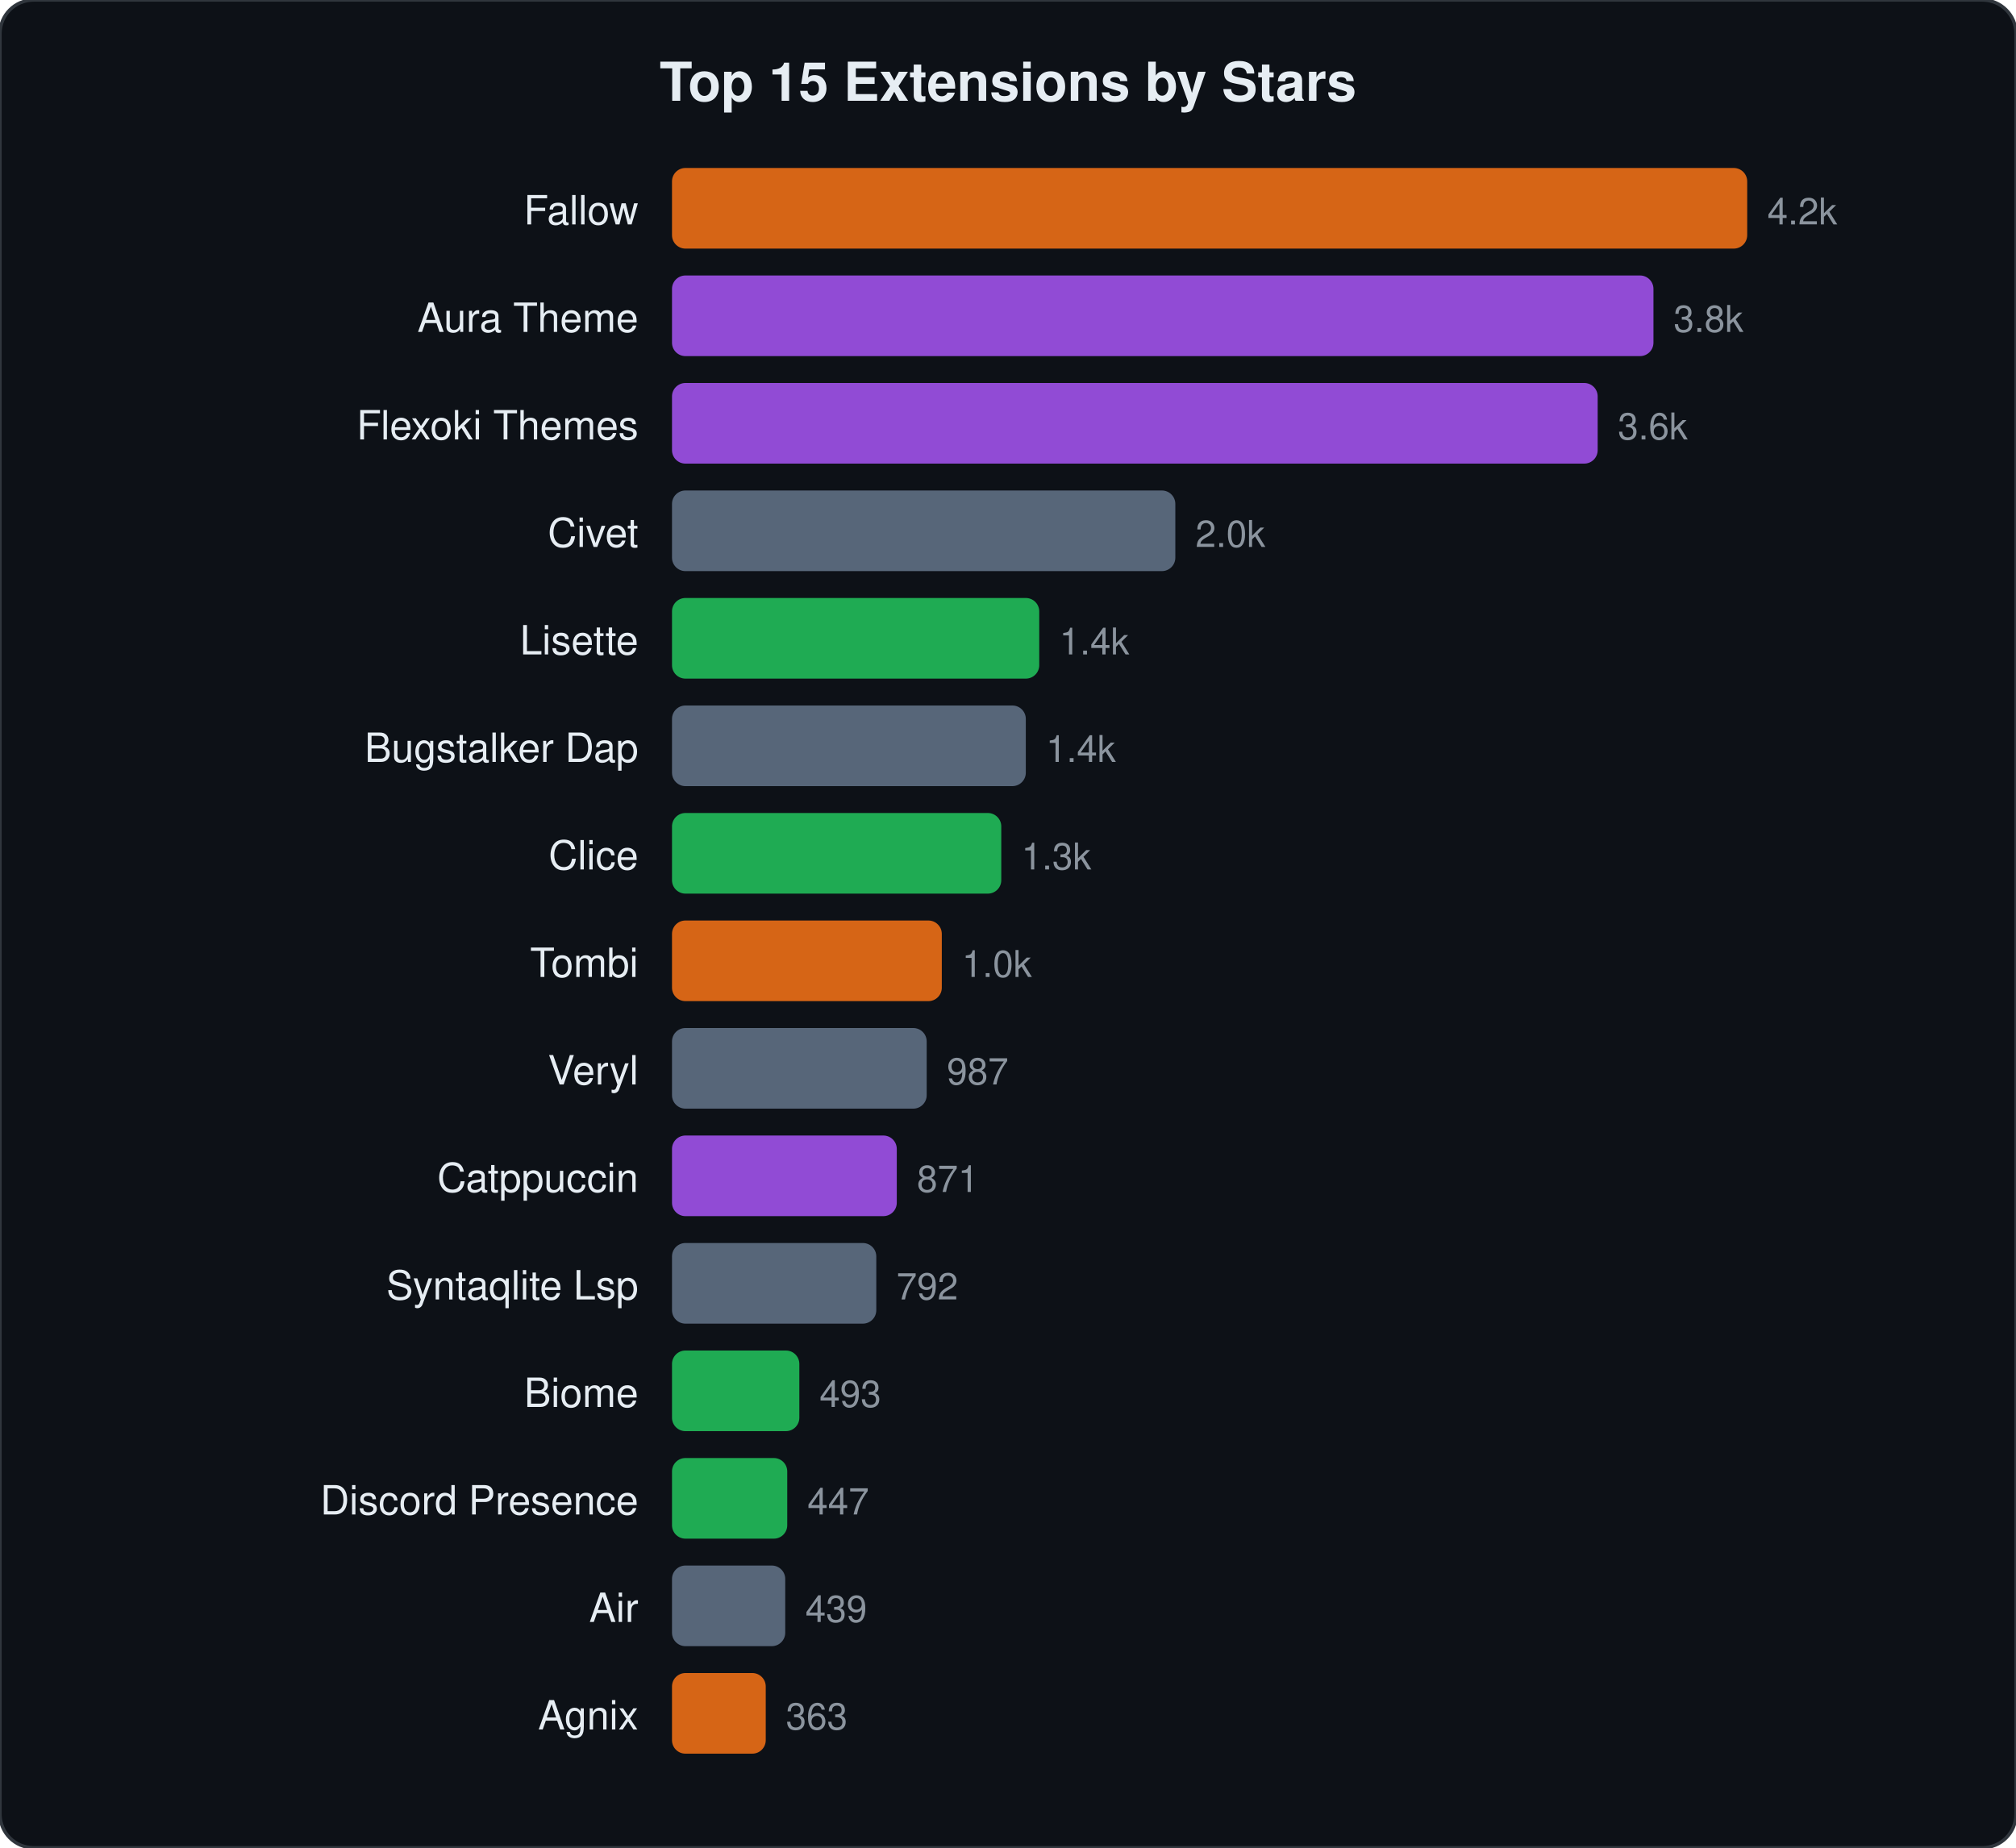
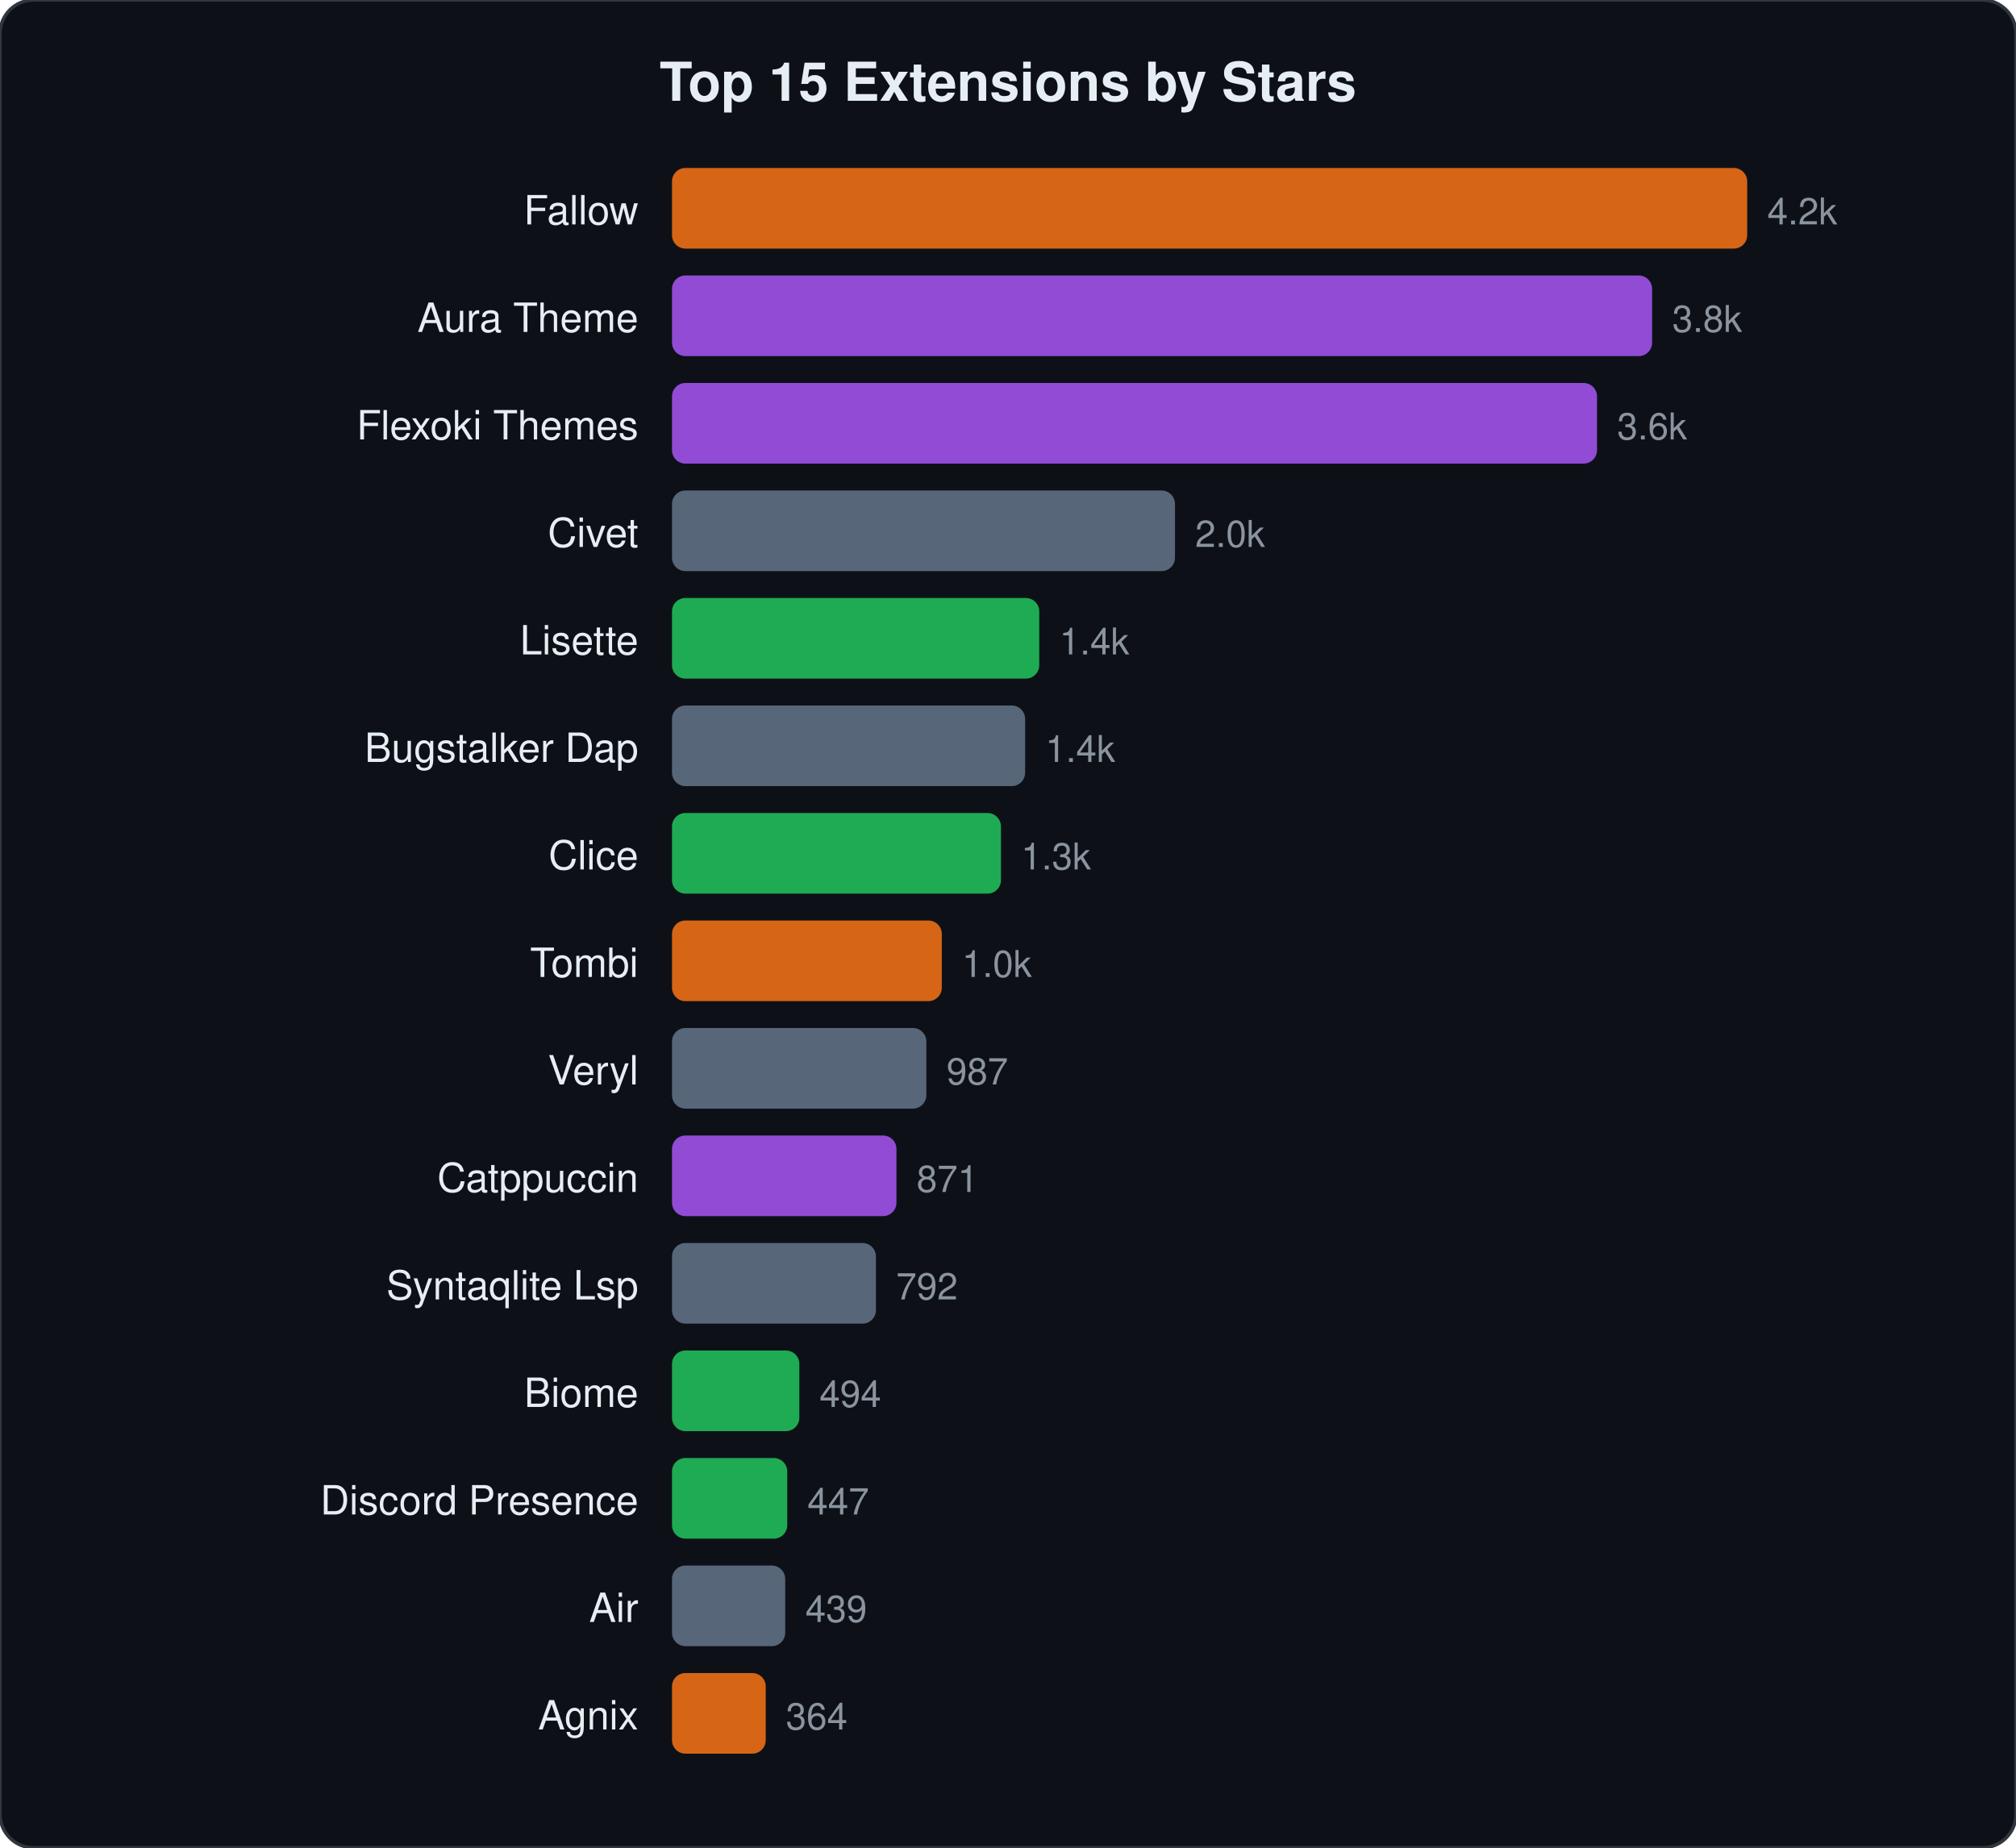
<svg xmlns="http://www.w3.org/2000/svg" viewBox="0 0 600 550" width="600" height="550">
  <style>text{font-family:-apple-system,BlinkMacSystemFont,"Segoe UI",Helvetica,Arial,sans-serif;fill:#e6edf3}.name{font-size:12px}.stars{font-size:11px;fill:#8b949e}.title{font-size:16px;font-weight:600}</style>
  <rect width="600" height="550" rx="10" fill="#0d1117" stroke="#30363d" stroke-width="1" />
  <text x="300" y="30" text-anchor="middle" class="title">Top 15 Extensions by Stars</text>
  <text x="190" y="66.8" text-anchor="end" class="name">Fallow</text>
  <rect x="200" y="50.0" width="320.0" height="24" rx="4" fill="#f97316" opacity="0.85" />
  <text x="526.0" y="66.8" class="stars">4.2k</text>
  <text x="190" y="98.8" text-anchor="end" class="name">Aura Theme</text>
-   <rect x="200" y="82.0" width="292.1" height="24" rx="4" fill="#a855f7" opacity="0.85" />
-   <text x="498.1" y="98.8" class="stars">3.8k</text>
+   <rect x="200" y="82.0" width="291.7" height="24" rx="4" fill="#a855f7" opacity="0.85" />
+   <text x="497.7" y="98.8" class="stars">3.8k</text>
  <text x="190" y="130.8" text-anchor="end" class="name">Flexoki Themes</text>
-   <rect x="200" y="114.0" width="275.5" height="24" rx="4" fill="#a855f7" opacity="0.85" />
-   <text x="481.5" y="130.8" class="stars">3.6k</text>
+   <rect x="200" y="114.0" width="275.3" height="24" rx="4" fill="#a855f7" opacity="0.85" />
+   <text x="481.3" y="130.8" class="stars">3.6k</text>
  <text x="190" y="162.8" text-anchor="end" class="name">Civet</text>
-   <rect x="200" y="146.0" width="149.8" height="24" rx="4" fill="#64748b" opacity="0.85" />
-   <text x="355.8" y="162.8" class="stars">2.0k</text>
+   <rect x="200" y="146.0" width="149.7" height="24" rx="4" fill="#64748b" opacity="0.85" />
+   <text x="355.7" y="162.8" class="stars">2.0k</text>
  <text x="190" y="194.8" text-anchor="end" class="name">Lisette</text>
  <rect x="200" y="178.0" width="109.3" height="24" rx="4" fill="#22c55e" opacity="0.85" />
  <text x="315.3" y="194.8" class="stars">1.4k</text>
  <text x="190" y="226.8" text-anchor="end" class="name">Bugstalker Dap</text>
-   <rect x="200" y="210.0" width="105.3" height="24" rx="4" fill="#64748b" opacity="0.85" />
-   <text x="311.3" y="226.8" class="stars">1.4k</text>
+   <rect x="200" y="210.0" width="105.1" height="24" rx="4" fill="#64748b" opacity="0.85" />
+   <text x="311.1" y="226.8" class="stars">1.4k</text>
  <text x="190" y="258.8" text-anchor="end" class="name">Clice</text>
-   <rect x="200" y="242.0" width="98.0" height="24" rx="4" fill="#22c55e" opacity="0.85" />
-   <text x="304.0" y="258.8" class="stars">1.3k</text>
+   <rect x="200" y="242.0" width="97.9" height="24" rx="4" fill="#22c55e" opacity="0.85" />
+   <text x="303.9" y="258.8" class="stars">1.3k</text>
  <text x="190" y="290.8" text-anchor="end" class="name">Tombi</text>
  <rect x="200" y="274.0" width="80.3" height="24" rx="4" fill="#f97316" opacity="0.85" />
  <text x="286.3" y="290.8" class="stars">1.0k</text>
  <text x="190" y="322.8" text-anchor="end" class="name">Veryl</text>
-   <rect x="200" y="306.0" width="75.8" height="24" rx="4" fill="#64748b" opacity="0.85" />
-   <text x="281.8" y="322.8" class="stars">987</text>
+   <rect x="200" y="306.0" width="75.7" height="24" rx="4" fill="#64748b" opacity="0.85" />
+   <text x="281.7" y="322.8" class="stars">987</text>
  <text x="190" y="354.8" text-anchor="end" class="name">Catppuccin</text>
-   <rect x="200" y="338.0" width="66.9" height="24" rx="4" fill="#a855f7" opacity="0.85" />
-   <text x="272.9" y="354.8" class="stars">871</text>
+   <rect x="200" y="338.0" width="66.8" height="24" rx="4" fill="#a855f7" opacity="0.85" />
+   <text x="272.8" y="354.8" class="stars">871</text>
  <text x="190" y="386.8" text-anchor="end" class="name">Syntaqlite Lsp</text>
-   <rect x="200" y="370.0" width="60.8" height="24" rx="4" fill="#64748b" opacity="0.85" />
-   <text x="266.8" y="386.8" class="stars">792</text>
+   <rect x="200" y="370.0" width="60.7" height="24" rx="4" fill="#64748b" opacity="0.85" />
+   <text x="266.7" y="386.8" class="stars">792</text>
  <text x="190" y="418.8" text-anchor="end" class="name">Biome</text>
  <rect x="200" y="402.0" width="37.9" height="24" rx="4" fill="#22c55e" opacity="0.85" />
-   <text x="243.9" y="418.8" class="stars">493</text>
+   <text x="243.9" y="418.8" class="stars">494</text>
  <text x="190" y="450.8" text-anchor="end" class="name">Discord Presence</text>
  <rect x="200" y="434.0" width="34.3" height="24" rx="4" fill="#22c55e" opacity="0.85" />
  <text x="240.3" y="450.8" class="stars">447</text>
  <text x="190" y="482.8" text-anchor="end" class="name">Air</text>
  <rect x="200" y="466.0" width="33.7" height="24" rx="4" fill="#64748b" opacity="0.85" />
  <text x="239.7" y="482.8" class="stars">439</text>
  <text x="190" y="514.8" text-anchor="end" class="name">Agnix</text>
  <rect x="200" y="498.0" width="27.9" height="24" rx="4" fill="#f97316" opacity="0.85" />
-   <text x="233.9" y="514.8" class="stars">363</text>
+   <text x="233.9" y="514.8" class="stars">364</text>
</svg>
